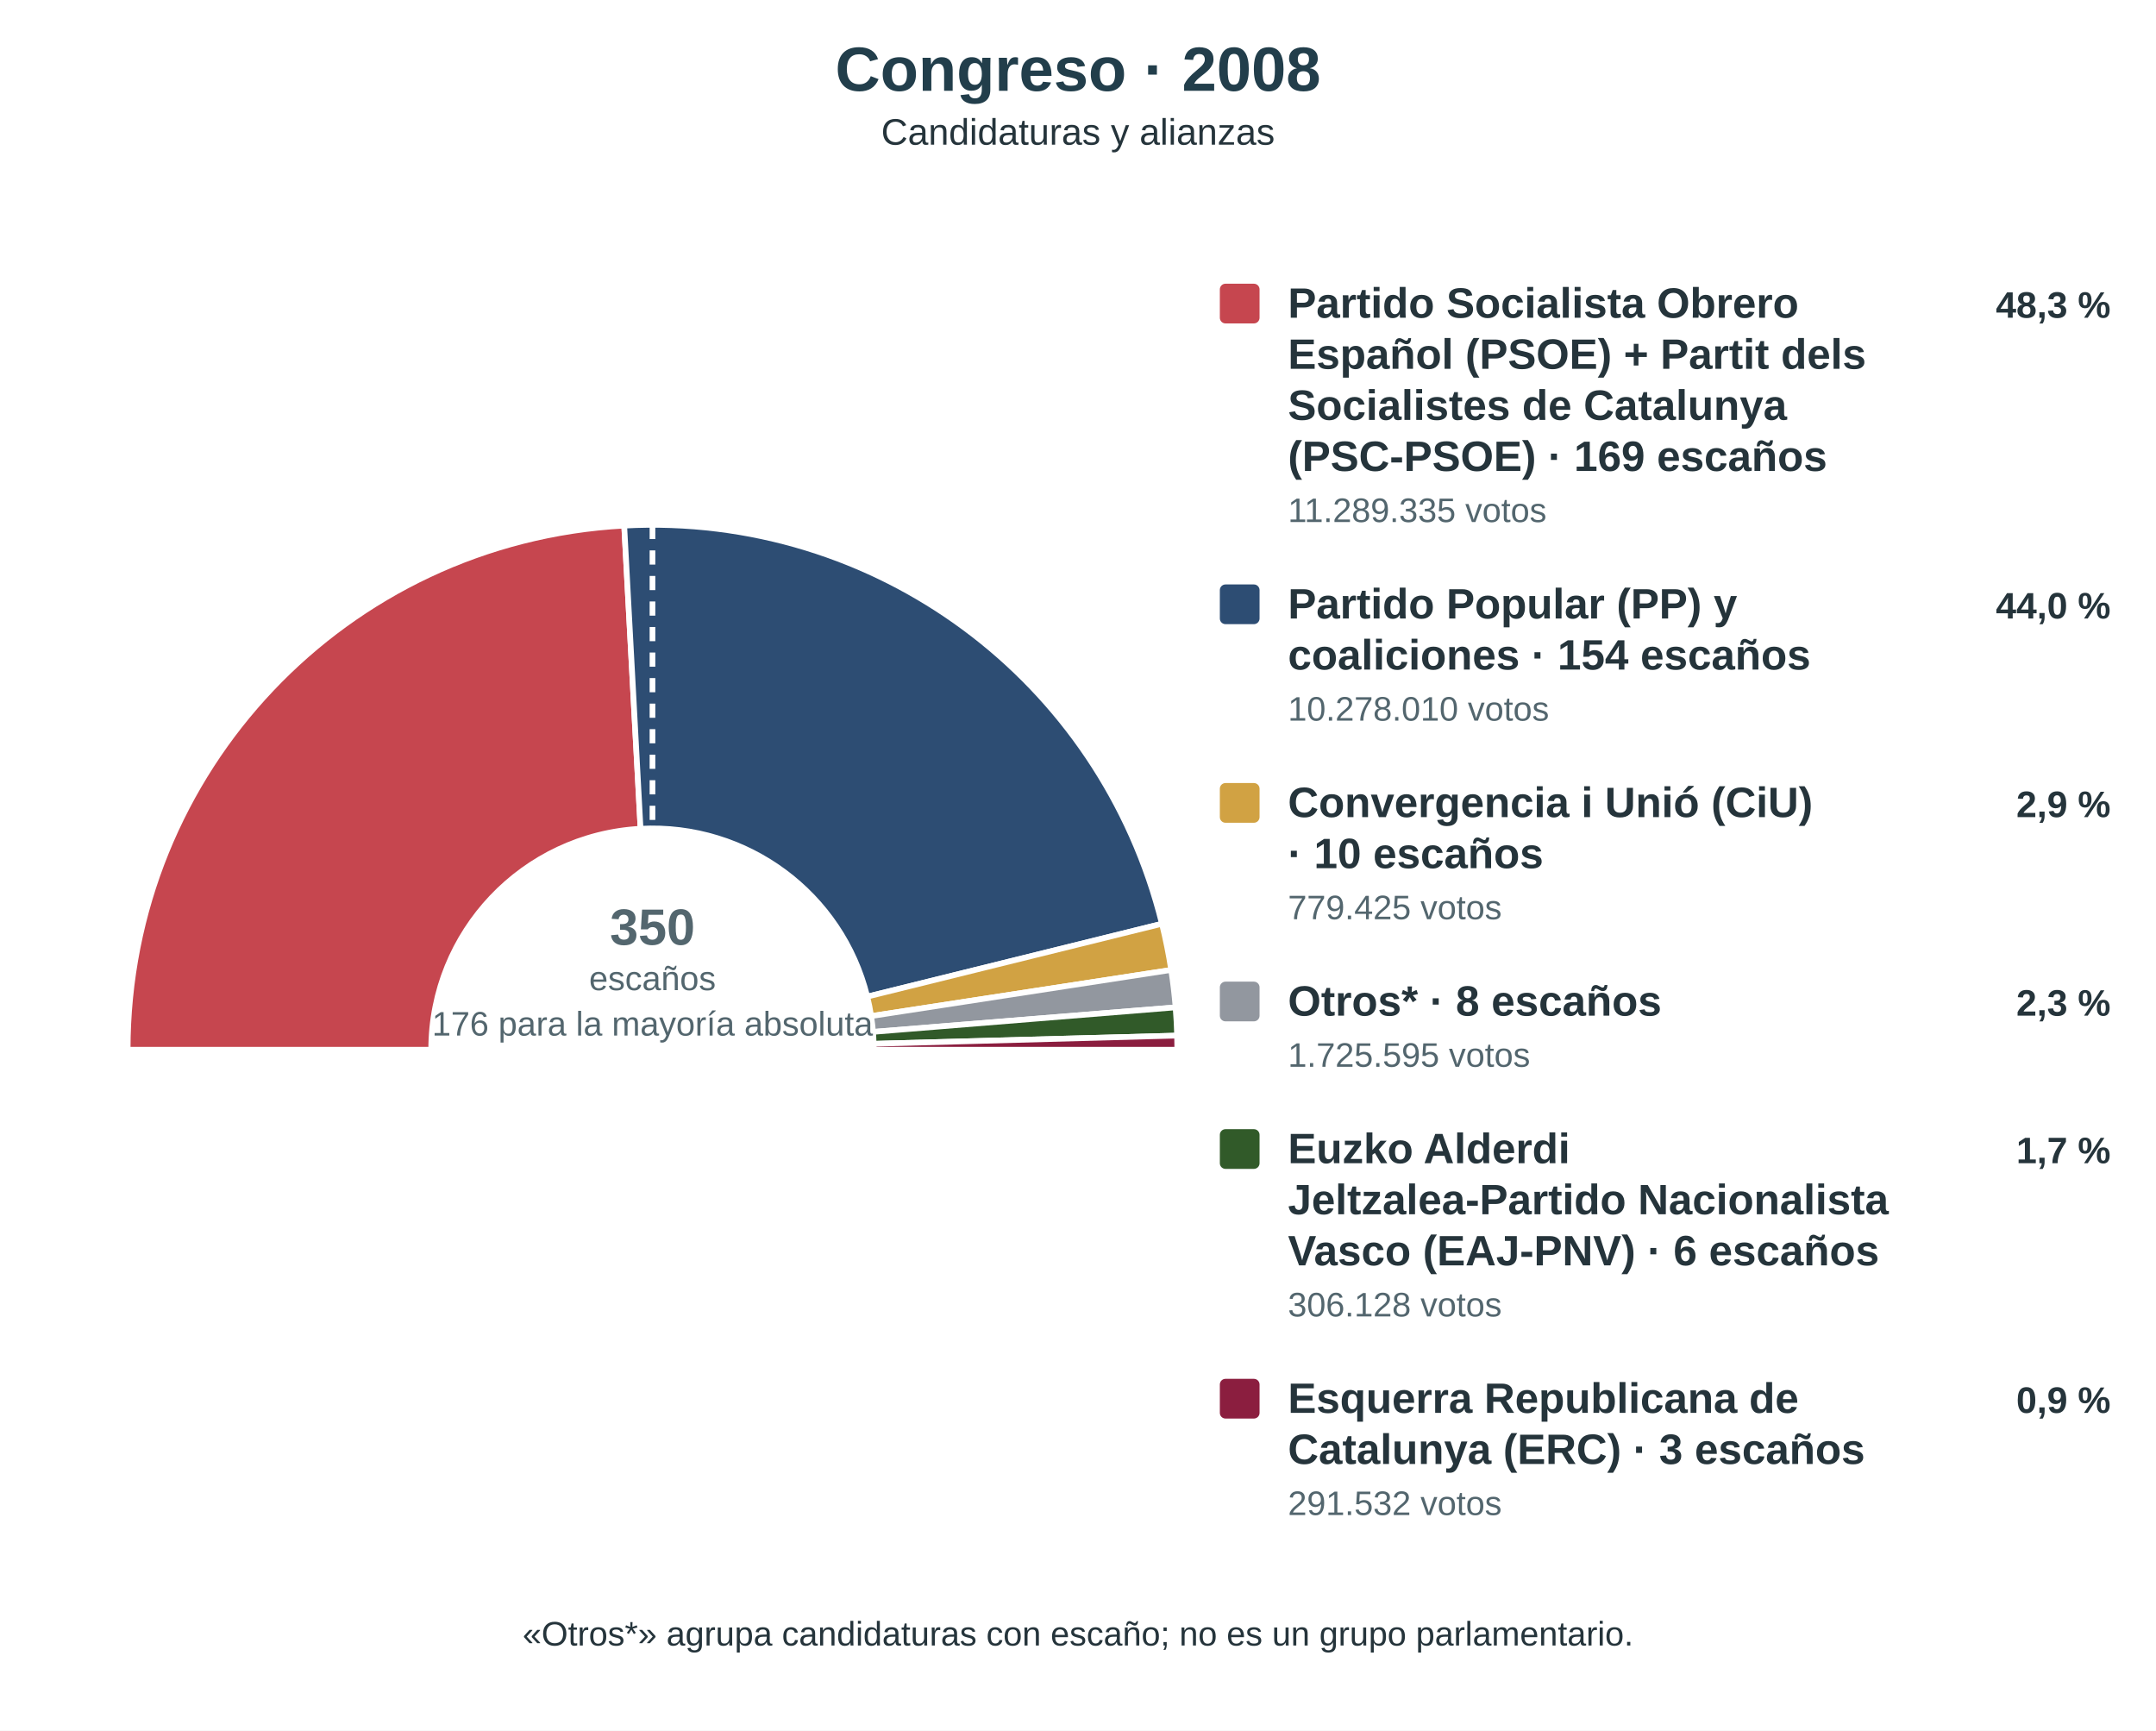
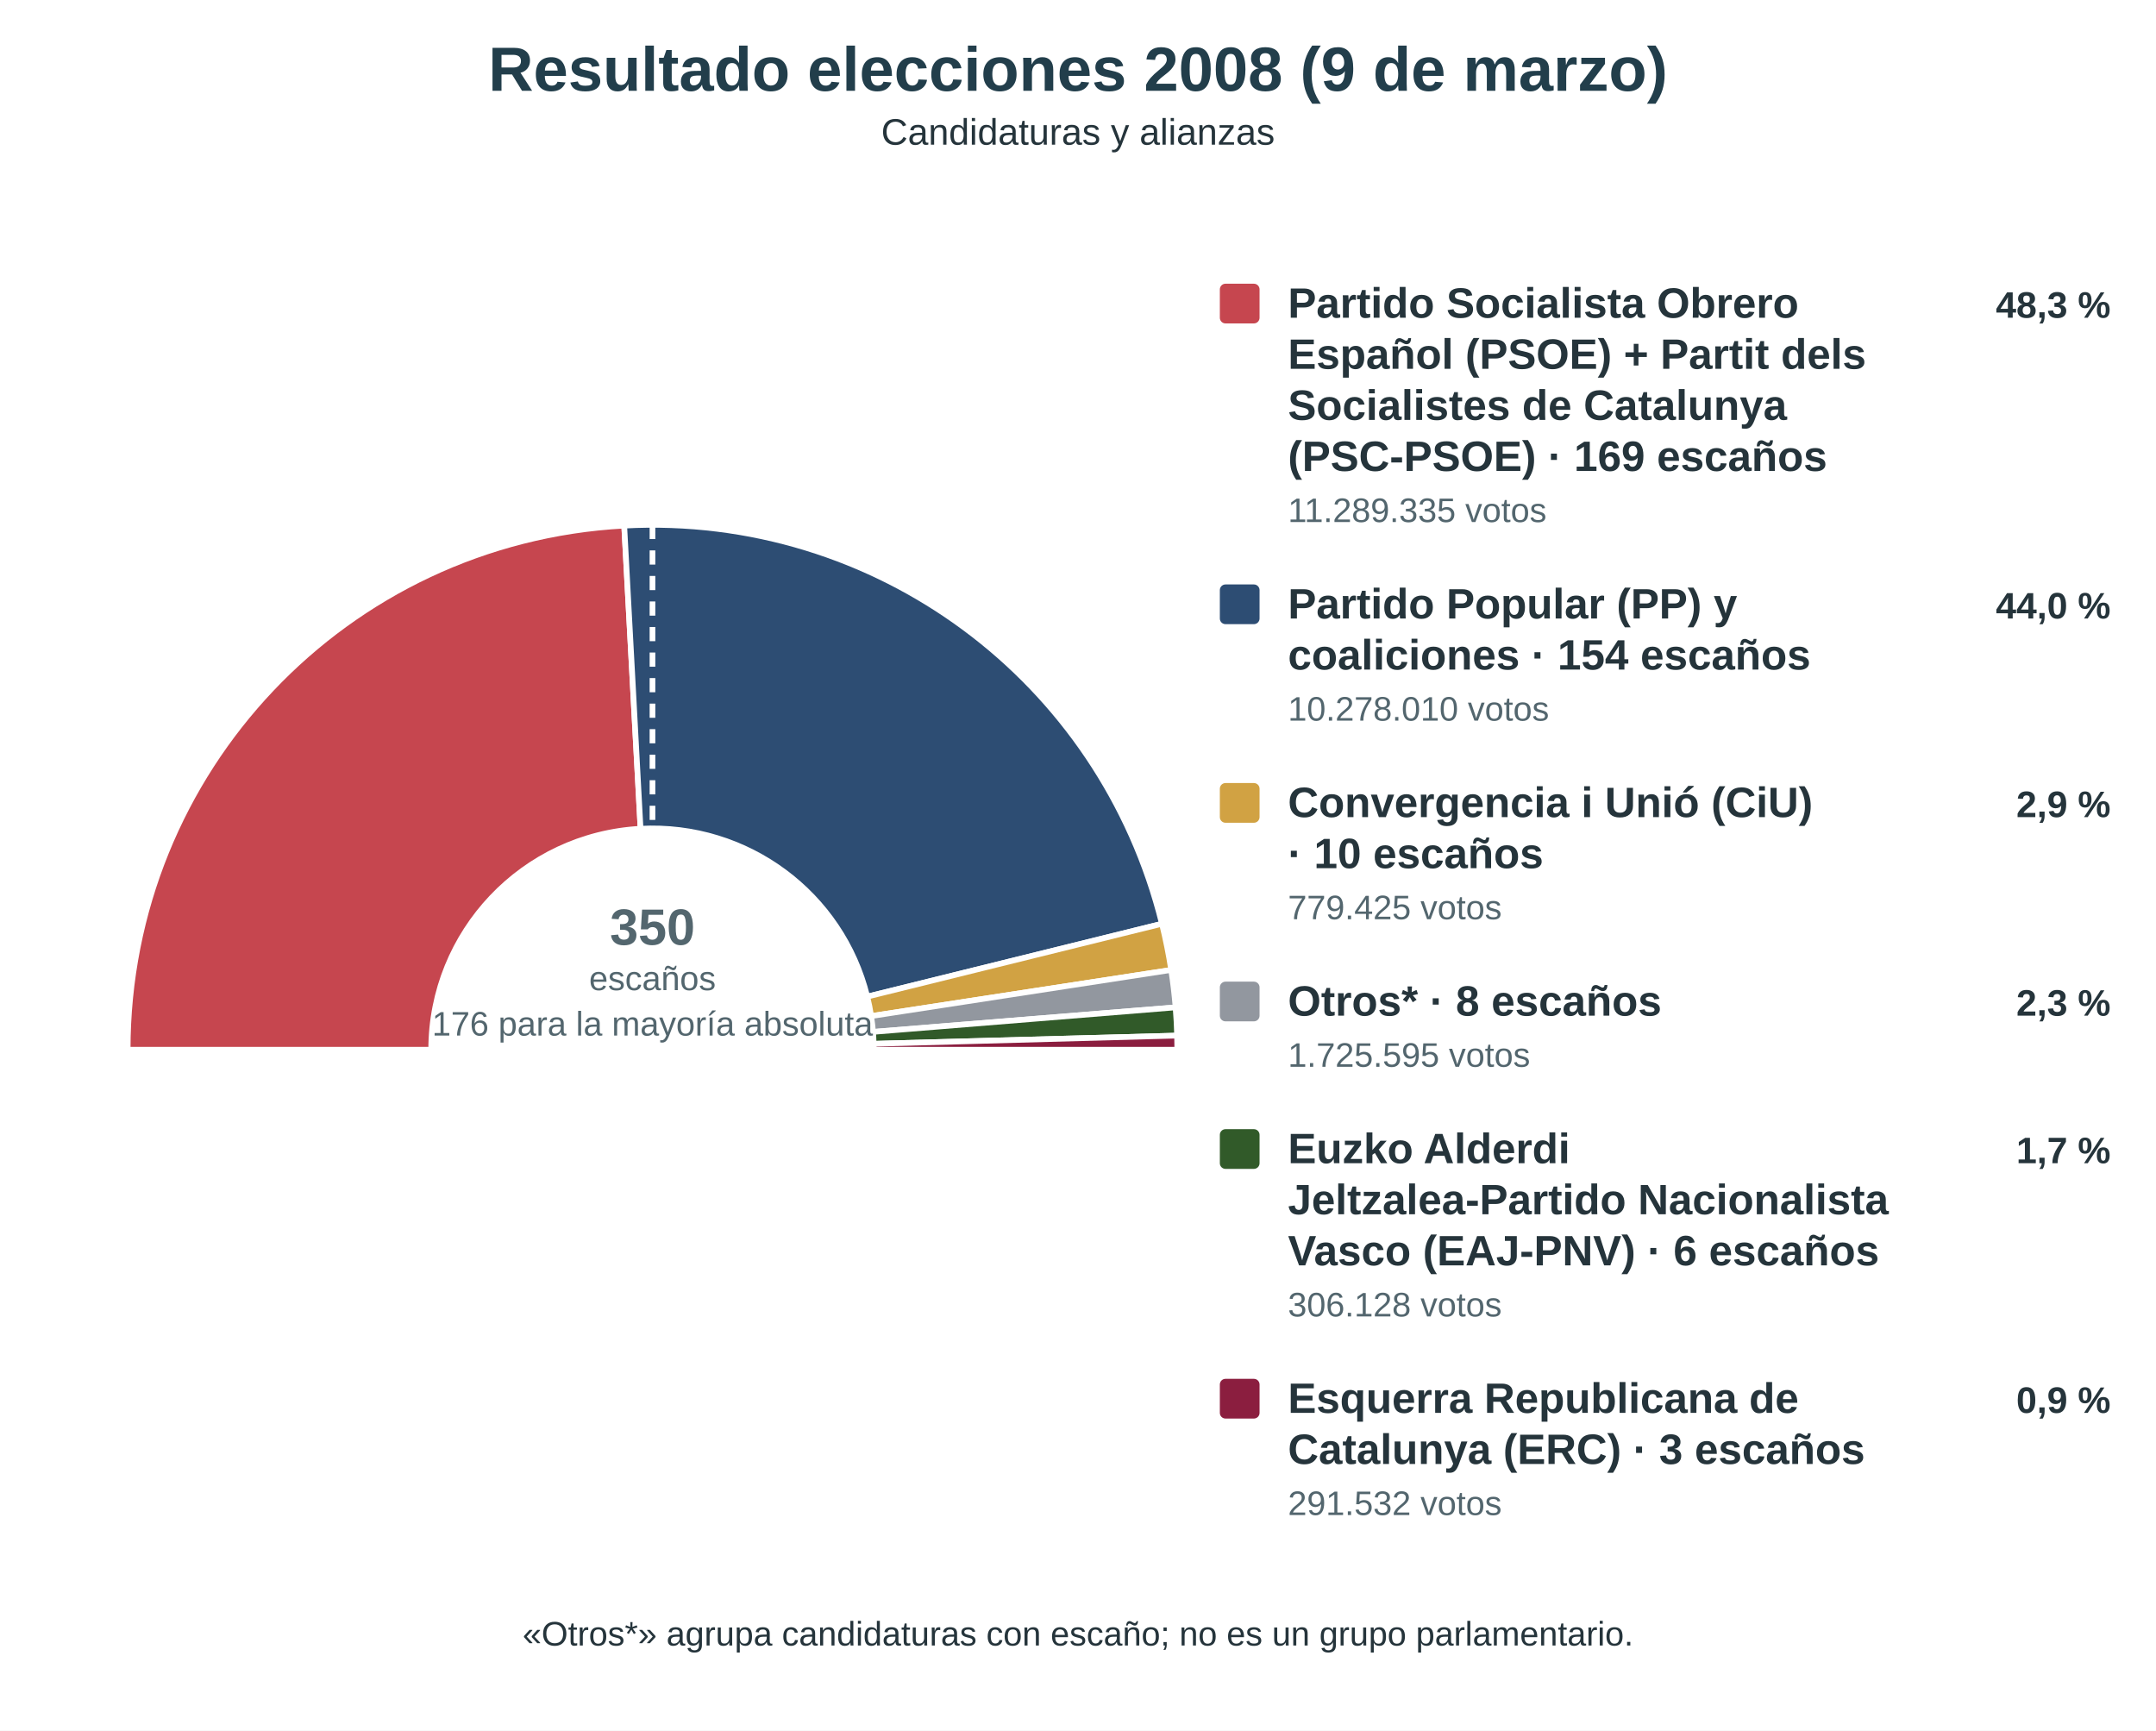
<svg xmlns="http://www.w3.org/2000/svg" width="760" height="610" viewBox="0 0 760 610" role="img" aria-labelledby="title desc">
  <style>text{font-family:"Arial Narrow",Arial,sans-serif;fill:#25343b}.title{font-size:22px;font-weight:700;fill:#223e4b}.subtitle{font-size:13px}.party{font-size:15px;font-weight:700}.share{font-size:13px;font-weight:600}.metric{font-size:12px;fill:#53666e}.center-seat{font-size:18px;font-weight:700;fill:#53666e}.center-note{font-size:12px;fill:#53666e}.footnote{font-size:12px}.sector{stroke:#fff;stroke-width:2}</style>
  <rect width="760" height="610" fill="#fff" />
-   <text class="title" x="380" y="32" text-anchor="middle">Congreso · 2008</text>
+   <text class="title" x="380" y="32" text-anchor="middle">Resultado elecciones 2008 (9 de marzo)</text>
  <text class="subtitle" x="380" y="51" text-anchor="middle">Candidaturas y alianzas</text>
  <path class="sector" data-party="PSOE + PSC" data-seats="169" data-seat-percent="48.286" fill="#c6464f" d="M45.00,370.00 A185,185 0 0 1 220.04,185.27 L225.80,292.11 A78,78 0 0 0 152.00,370.00 Z" />
  <path class="sector" data-party="Partido Popular (PP) y coaliciones" data-seats="154" data-seat-percent="44.000" fill="#2d4d73" d="M220.04,185.27 A185,185 0 0 1 409.59,325.60 L305.72,351.28 A78,78 0 0 0 225.80,292.11 Z" />
  <path class="sector" data-party="Convergencia i Unió (CiU)" data-seats="10" data-seat-percent="2.857" fill="#d1a243" d="M409.59,325.60 A185,185 0 0 1 412.85,341.88 L307.09,358.14 A78,78 0 0 0 305.72,351.28 Z" />
  <path class="sector" data-party="Otros*" data-seats="8" data-seat-percent="2.286" fill="#92979f" d="M412.85,341.88 A185,185 0 0 1 414.40,355.07 L307.75,363.71 A78,78 0 0 0 307.09,358.14 Z" />
  <path class="sector" data-party="Euzko Alderdi Jeltzalea-Partido Nacionalista Vasco (EAJ-PNV)" data-seats="6" data-seat-percent="1.714" fill="#315a29" d="M414.40,355.07 A185,185 0 0 1 414.93,365.02 L307.97,367.90 A78,78 0 0 0 307.75,363.71 Z" />
  <path class="sector" data-party="Esquerra Republicana de Catalunya (ERC)" data-seats="3" data-seat-percent="0.857" fill="#8b1e3f" d="M414.93,365.02 A185,185 0 0 1 415.00,370.00 L308.00,370.00 A78,78 0 0 0 307.97,367.90 Z" />
  <line x1="230" y1="185" x2="230" y2="292" stroke="#fff" stroke-width="2" stroke-dasharray="5 4" />
  <circle cx="230" cy="370" r="77" fill="#fff" />
  <text class="center-seat" x="230" y="333" text-anchor="middle">350</text>
  <text class="center-note" x="230" y="349" text-anchor="middle">escaños</text>
  <text class="center-note" x="230" y="365" text-anchor="middle">176 para la mayoría absoluta</text>
  <rect x="430" y="100" width="14" height="14" rx="2" fill="#c6464f" />
  <text class="party" x="454" y="112">Partido Socialista Obrero</text>
  <text class="share" x="744" y="112" text-anchor="end">48,3 %</text>
  <text class="party" x="454" y="130">Español (PSOE) + Partit dels</text>
  <text class="party" x="454" y="148">Socialistes de Catalunya</text>
  <text class="party" x="454" y="166">(PSC-PSOE) · 169 escaños</text>
  <text class="metric" x="454" y="184">11.289.335 votos</text>
  <rect x="430" y="206" width="14" height="14" rx="2" fill="#2d4d73" />
  <text class="party" x="454" y="218">Partido Popular (PP) y</text>
  <text class="share" x="744" y="218" text-anchor="end">44,0 %</text>
  <text class="party" x="454" y="236">coaliciones · 154 escaños</text>
  <text class="metric" x="454" y="254">10.278.010 votos</text>
  <rect x="430" y="276" width="14" height="14" rx="2" fill="#d1a243" />
  <text class="party" x="454" y="288">Convergencia i Unió (CiU)</text>
  <text class="share" x="744" y="288" text-anchor="end">2,9 %</text>
  <text class="party" x="454" y="306">· 10 escaños</text>
  <text class="metric" x="454" y="324">779.425 votos</text>
  <rect x="430" y="346" width="14" height="14" rx="2" fill="#92979f" />
  <text class="party" x="454" y="358">Otros* · 8 escaños</text>
  <text class="share" x="744" y="358" text-anchor="end">2,3 %</text>
  <text class="metric" x="454" y="376">1.725.595 votos</text>
  <rect x="430" y="398" width="14" height="14" rx="2" fill="#315a29" />
  <text class="party" x="454" y="410">Euzko Alderdi</text>
  <text class="share" x="744" y="410" text-anchor="end">1,7 %</text>
  <text class="party" x="454" y="428">Jeltzalea-Partido Nacionalista</text>
  <text class="party" x="454" y="446">Vasco (EAJ-PNV) · 6 escaños</text>
  <text class="metric" x="454" y="464">306.128 votos</text>
  <rect x="430" y="486" width="14" height="14" rx="2" fill="#8b1e3f" />
  <text class="party" x="454" y="498">Esquerra Republicana de</text>
  <text class="share" x="744" y="498" text-anchor="end">0,9 %</text>
  <text class="party" x="454" y="516">Catalunya (ERC) · 3 escaños</text>
  <text class="metric" x="454" y="534">291.532 votos</text>
  <text class="footnote" x="380" y="580" text-anchor="middle">«Otros*» agrupa candidaturas con escaño; no es un grupo parlamentario.</text>
</svg>
